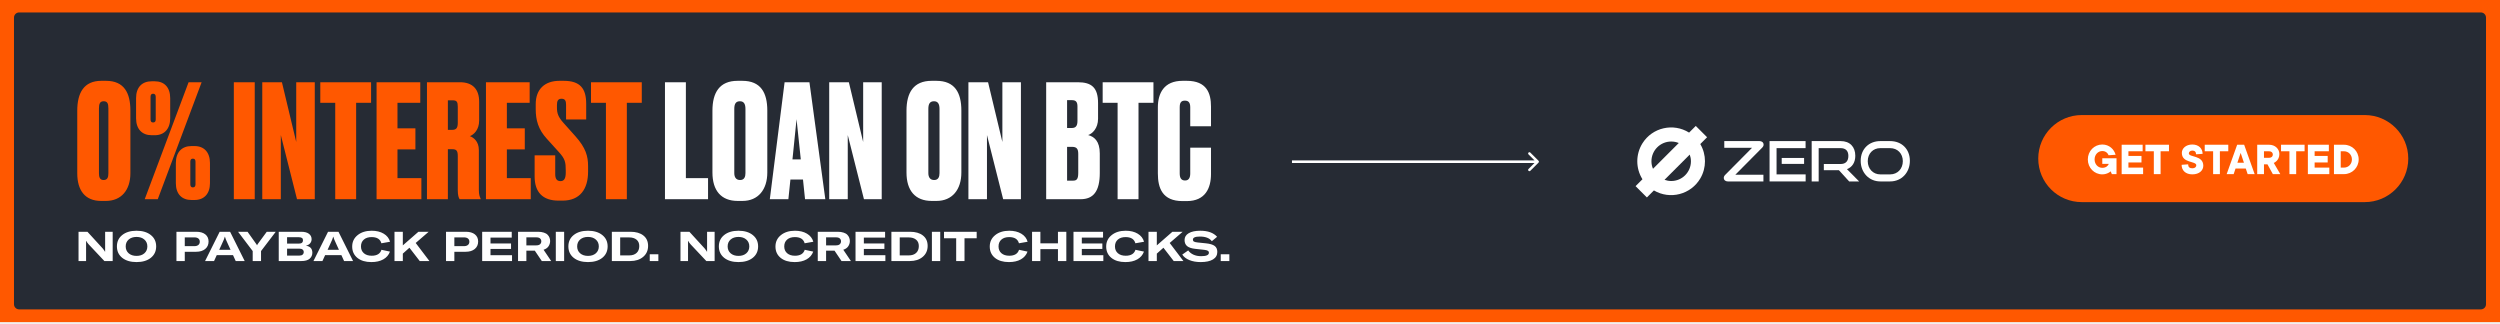
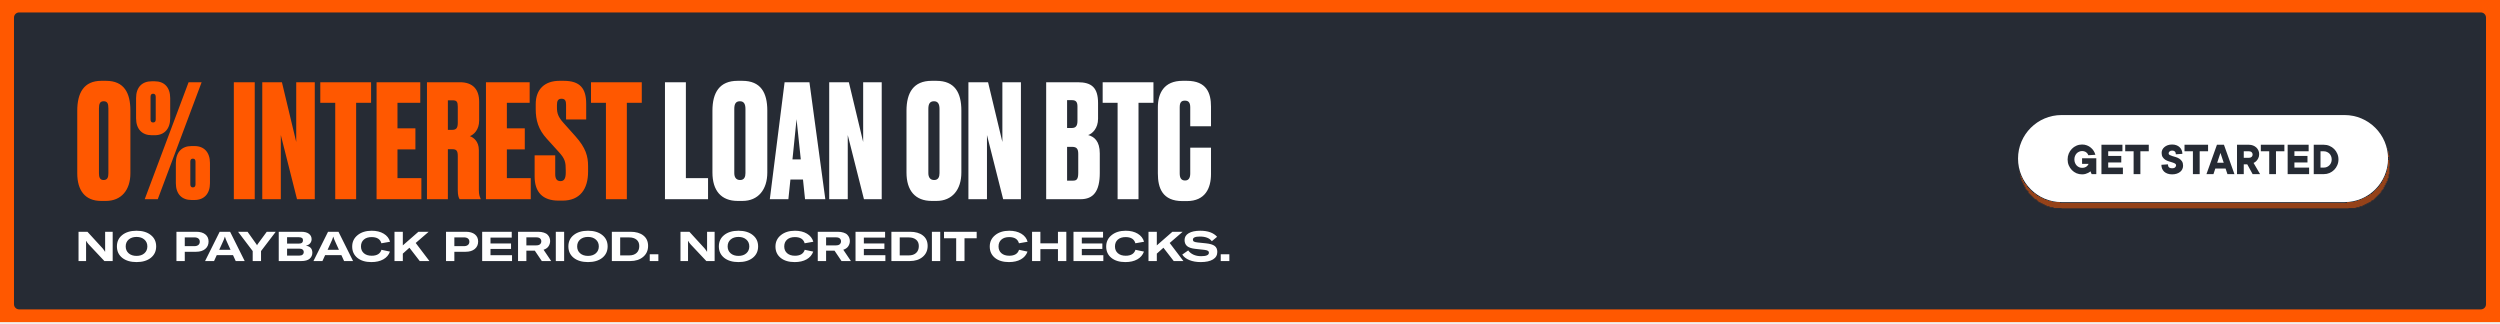
<svg xmlns="http://www.w3.org/2000/svg" width="1608" height="208" viewBox="0 0 1608 208" fill="none">
-   <g clip-path="url(#clip0_5989_40713)">
+   <g clip-path="url(#clip0_8830_38681)">
    <rect width="1608" height="207.216" fill="white" />
    <rect width="1608" height="207.216" fill="#FF5800" />
    <rect x="9" y="8" width="1590" height="191" rx="3.315" fill="#262B34" />
-     <path d="M83.871 71.096C83.871 59.771 79.826 51.984 68.197 51.984H65.164C53.939 51.984 49.692 59.771 49.692 71.197V111.444C49.692 122.264 54.546 129.241 65.063 129.241H68.096C78.006 129.241 83.871 122.264 83.871 111.444V71.096ZM69.714 111.444C69.714 114.073 69.108 115.792 66.579 115.792C64.153 115.792 63.647 113.77 63.647 111.444V69.782C63.647 66.647 64.355 65.13 66.681 65.13C69.108 65.13 69.714 66.647 69.714 69.782V111.444ZM87.523 76.051C87.523 83.13 91.467 86.972 97.535 86.972H99.557C105.725 86.972 109.467 82.826 109.467 76.051V63.108C109.467 56.231 105.725 52.288 99.557 52.288H97.535C91.467 52.288 87.523 56.029 87.523 63.108V76.051ZM121.298 52.894L93.085 128.129H101.478L129.691 52.894H121.298ZM100.164 76.759C100.164 77.973 99.759 78.781 98.445 78.781C97.231 78.781 96.827 77.973 96.827 76.759V62.299C96.827 61.186 97.231 60.276 98.445 60.276C99.759 60.276 100.164 61.186 100.164 62.299V76.759ZM113.107 117.814C113.107 124.893 117.051 128.635 123.118 128.635H125.141C131.309 128.635 135.051 124.59 135.051 117.814V104.871C135.051 97.995 131.309 93.95 125.141 93.95H123.118C117.051 93.95 113.107 97.792 113.107 104.871V117.814ZM124.028 120.545C122.815 120.545 122.41 119.635 122.41 118.522V104.062C122.41 102.848 122.815 102.04 124.028 102.04C125.343 102.04 125.747 102.848 125.747 104.062V118.522C125.747 119.635 125.343 120.545 124.028 120.545ZM163.847 52.894H150.398V128.129H163.847V52.894ZM168.691 52.894V128.129H180.623V86.871L191.039 128.129H202.466V52.894H190.533V91.321L181.331 52.894H168.691ZM215.619 128.129H229.068V66.141H238.674V52.894H206.012V66.141H215.619V128.129ZM242.21 52.894V128.129H271.029V114.579H255.659V96.073H267.187V82.523H255.659V66.141H270.321V52.894H242.21ZM288.073 95.972H290.904C293.635 95.972 294.444 96.983 294.444 100.422V122.365C294.444 125.702 295.05 127.32 295.657 128.129H309.106V127.623C308.601 126.713 307.994 125.298 307.994 122.062V96.478C307.994 90.815 304.455 88.388 302.23 87.579C304.758 86.568 308.196 83.534 308.196 77.467V65.433C308.196 57.445 304.05 52.894 295.859 52.894H274.624V128.129H288.073V95.972ZM288.073 64.523H291.107C293.837 64.523 294.444 65.535 294.444 68.77V78.984C294.444 82.523 293.331 83.534 290.702 83.534H288.073V64.523ZM312.568 52.894V128.129H341.388V114.579H326.017V96.073H337.545V82.523H326.017V66.141H340.68V52.894H312.568ZM359.241 129.039H361.87C372.993 129.039 378.251 121.657 378.251 110.433V106.893C378.251 100.523 376.836 95.163 370.061 87.579L362.375 78.984C359.038 75.242 358.229 72.815 358.229 69.276V67.557C358.229 65.029 358.836 63.512 361.162 63.512C363.589 63.512 364.094 65.029 364.094 67.456V76.86H377.038V66.748C377.038 56.838 373.094 51.984 362.578 51.984H359.847C350.443 51.984 344.578 57.344 344.578 66.95V70.186C344.578 77.265 346.196 83.231 351.758 89.298L359.544 97.894C363.488 102.242 363.892 104.365 363.892 109.624V111.039C363.892 114.68 362.881 116.5 360.555 116.5C358.128 116.5 357.117 114.983 357.117 111.949V99.916H343.87V113.466C343.87 123.578 349.027 129.039 359.241 129.039ZM389.737 128.129H403.187V66.141H412.793V52.894H380.131V66.141H389.737V128.129Z" fill="#FF5800" />
-     <path d="M427.709 52.894V128.129H455.416V114.579H441.158V52.894H427.709ZM493.531 71.096C493.531 59.568 489.284 51.984 477.453 51.984H474.419C462.79 51.984 458.239 59.568 458.239 71.197V110.938C458.239 122.668 463.902 129.241 474.52 129.241H477.554C487.666 129.241 493.531 121.96 493.531 110.938V71.096ZM479.475 111.343C479.475 113.669 478.767 115.792 476.037 115.792C473.205 115.792 472.295 113.669 472.295 111.343V70.085C472.295 66.748 473.307 65.13 475.936 65.13C478.363 65.13 479.475 66.748 479.475 70.085V111.343ZM517.8 128.129H530.845L520.631 52.894H504.654L495.149 128.129H507.081L508.396 115.489H516.485L517.8 128.129ZM515.07 102.545H509.71L512.339 76.658L515.07 102.545ZM533.345 52.894V128.129H545.277V86.871L555.693 128.129H567.12V52.894H555.187V91.321L545.985 52.894H533.345ZM618.349 71.096C618.349 59.568 614.102 51.984 602.271 51.984H599.237C587.608 51.984 583.057 59.568 583.057 71.197V110.938C583.057 122.668 588.72 129.241 599.338 129.241H602.372C612.484 129.241 618.349 121.96 618.349 110.938V71.096ZM604.293 111.343C604.293 113.669 603.585 115.792 600.855 115.792C598.023 115.792 597.113 113.669 597.113 111.343V70.085C597.113 66.748 598.125 65.13 600.754 65.13C603.181 65.13 604.293 66.748 604.293 70.085V111.343ZM622.885 52.894V128.129H634.818V86.871L645.233 128.129H656.66V52.894H644.727V91.321L635.525 52.894H622.885ZM672.901 128.129H695.047C703.237 128.129 707.383 123.073 707.383 111.242V98.703C707.383 90.714 703.743 87.882 699.9 86.871C702.631 85.961 706.271 82.523 706.271 76.355V66.344C706.271 56.434 702.226 52.894 693.226 52.894H672.901V128.129ZM689.586 64.422C692.114 64.422 693.024 65.737 693.024 68.467V77.871C693.024 81.31 691.608 82.321 689.384 82.321H686.35V64.422H689.586ZM689.586 94.455C692.62 94.455 693.53 95.871 693.53 99.006V111.242C693.53 115.489 692.316 116.197 690.092 116.197H686.35V94.455H689.586ZM718.841 128.129H732.29V66.141H741.897V52.894H709.234V66.141H718.841V128.129ZM762.228 116.095C759.801 116.095 758.79 114.477 758.79 111.545V69.074C758.79 66.141 759.598 64.726 762.127 64.726C764.655 64.726 765.565 66.243 765.565 69.074V81.209H778.913V68.568C778.913 59.973 776.182 51.984 763.34 51.984H760.61C748.677 51.984 744.734 59.973 744.734 69.074V111.545C744.734 120.949 747.666 129.342 760.61 129.342H763.34C775.272 129.342 778.913 120.949 778.913 111.949V94.961H765.565V111.545C765.565 114.275 764.655 116.095 762.228 116.095Z" fill="white" />
-     <path d="M1098 88.275L1090.72 81L1086.43 85.293C1076.27 78.921 1062.8 81.994 1056.43 92.161C1052 99.255 1052 108.247 1056.43 115.297L1052 119.725L1059.28 127L1063.79 122.481C1074.14 128.582 1087.52 125.147 1093.62 114.8C1097.64 107.976 1097.64 99.481 1093.62 92.658L1098 88.275ZM1062.21 103.729C1062.21 96.725 1067.91 91.031 1074.91 91.031C1076.58 91.031 1078.25 91.348 1079.79 91.98L1063.21 108.564C1062.53 107.027 1062.21 105.401 1062.21 103.729ZM1087.61 103.729C1087.61 110.733 1081.96 116.426 1074.95 116.426C1073.46 116.426 1072.02 116.155 1070.62 115.658L1086.84 99.436C1087.34 100.792 1087.61 102.238 1087.61 103.729Z" fill="white" />
-     <path d="M1134.23 116.698V112.379H1116.17L1133.41 94.994C1134.02 94.387 1134.34 93.745 1134.34 93.066C1134.34 91.531 1133.09 90.746 1131.77 90.746H1109.06V95.066H1126.91L1109.67 112.45C1109.06 113.057 1108.74 113.7 1108.74 114.378C1108.74 115.913 1109.96 116.698 1111.31 116.698H1134.23Z" fill="white" />
-     <path d="M1161.39 116.698V112.165H1142.68V95.28H1161.35V90.746H1138.18V116.698H1161.39ZM1160.39 105.418V101.598H1146V105.418H1160.39Z" fill="white" />
-     <path d="M1195.79 116.698L1187.97 108.809C1191.33 107.524 1193.33 104.49 1193.33 100.206C1193.33 94.423 1189.83 90.746 1183.9 90.746H1165.27V116.698H1169.77V95.28H1183.9C1187.01 95.28 1188.87 96.922 1188.87 100.277C1188.87 103.633 1187.15 105.489 1183.9 105.489H1173.09V109.487H1182.8L1189.37 116.698H1195.79Z" fill="white" />
-     <path d="M1215.72 116.698C1223.11 116.698 1228.43 110.987 1228.43 103.454C1228.43 95.922 1223.22 90.746 1215.72 90.746H1209.4C1202.16 90.746 1196.8 95.815 1196.8 103.454C1196.8 110.987 1202.16 116.698 1209.4 116.698H1215.72ZM1209.4 112.165C1204.73 112.165 1201.34 108.559 1201.34 103.669C1201.34 98.742 1204.76 95.28 1209.4 95.28H1215.72C1220.51 95.28 1223.9 98.778 1223.9 103.669C1223.9 108.559 1220.51 112.165 1215.72 112.165H1209.4Z" fill="white" />
-     <path d="M989.586 104.586C989.91 104.262 989.91 103.738 989.586 103.414L984.311 98.139C983.988 97.815 983.463 97.815 983.139 98.139C982.815 98.463 982.815 98.987 983.139 99.311L987.828 104L983.139 108.689C982.815 109.012 982.815 109.537 983.139 109.861C983.463 110.185 983.988 110.185 984.311 109.861L989.586 104.586ZM831 104.829H989V103.171H831V104.829Z" fill="white" />
-     <path d="M50.514 167.906V149.074H56.243L66.031 159.763C66.791 160.701 67.286 161.408 67.516 161.885H67.622V159.18V149.074H72.476V167.906H67.145L56.986 157.111C56.261 156.28 55.757 155.564 55.474 154.963H55.368V157.589V167.906H50.514ZM87.826 168.569C83.989 168.569 80.921 167.659 78.622 165.837C76.341 163.998 75.201 161.549 75.201 158.49C75.201 155.431 76.341 152.991 78.622 151.17C80.921 149.331 83.989 148.411 87.826 148.411C91.645 148.411 94.704 149.331 97.003 151.17C99.302 152.991 100.451 155.431 100.451 158.49C100.451 161.549 99.302 163.998 97.003 165.837C94.704 167.659 91.645 168.569 87.826 168.569ZM82.76 162.92C84.051 164.034 85.739 164.591 87.826 164.591C89.912 164.591 91.592 164.034 92.865 162.92C94.138 161.788 94.775 160.312 94.775 158.49C94.775 156.669 94.138 155.201 92.865 154.087C91.592 152.956 89.912 152.39 87.826 152.39C85.739 152.39 84.051 152.947 82.76 154.061C81.487 155.175 80.85 156.651 80.85 158.49C80.85 160.312 81.487 161.788 82.76 162.92ZM126.274 149.074C128.732 149.074 130.659 149.631 132.056 150.745C133.453 151.859 134.152 153.389 134.152 155.334C134.152 157.35 133.427 158.959 131.977 160.161C130.527 161.346 128.59 161.938 126.168 161.938H118.847V167.906H113.49V149.074H126.274ZM124.948 158.331C126.062 158.331 126.928 158.084 127.547 157.589C128.184 157.093 128.502 156.386 128.502 155.467C128.502 154.565 128.193 153.875 127.574 153.398C126.972 152.92 126.106 152.682 124.974 152.682H118.847V158.331H124.948ZM151.608 167.906L149.884 164.113H139.407L137.683 167.906H131.901L141.29 149.074H148L157.39 167.906H151.608ZM140.998 160.665H148.292L146.436 156.607C145.516 154.697 144.933 153.247 144.685 152.257H144.605C144.358 153.247 143.774 154.697 142.855 156.607L140.998 160.665ZM162.537 167.906V161.488L153.122 149.074H159.222L164.659 156.713C165.013 157.173 165.225 157.527 165.296 157.774H165.349C165.437 157.491 165.641 157.138 165.959 156.713L171.582 149.074H177.364L167.895 161.488V167.906H162.537ZM196.714 158.013C199.508 158.437 200.905 159.949 200.905 162.548C200.905 164.087 200.33 165.369 199.181 166.394C198.031 167.402 196.237 167.906 193.797 167.906H179.288V149.074H193.69C195.936 149.074 197.616 149.516 198.73 150.401C199.862 151.267 200.427 152.416 200.427 153.849C200.427 154.857 200.109 155.741 199.473 156.501C198.854 157.261 197.934 157.765 196.714 158.013ZM192.232 152.576H184.646V156.687H192.232C194 156.687 194.884 155.962 194.884 154.512C194.884 153.221 194 152.576 192.232 152.576ZM192.47 164.405C193.443 164.405 194.168 164.193 194.645 163.769C195.123 163.344 195.361 162.796 195.361 162.124C195.361 161.452 195.123 160.922 194.645 160.533C194.168 160.126 193.443 159.923 192.47 159.923H184.646V164.405H192.47ZM221.317 167.906L219.593 164.113H209.116L207.392 167.906H201.61L211 149.074H217.71L227.1 167.906H221.317ZM210.708 160.665H218.002L216.145 156.607C215.226 154.697 214.642 153.247 214.395 152.257H214.315C214.068 153.247 213.484 154.697 212.565 156.607L210.708 160.665ZM238.862 168.569C235.096 168.569 232.099 167.668 229.871 165.864C227.643 164.043 226.529 161.611 226.529 158.57C226.529 155.564 227.687 153.124 230.003 151.249C232.337 149.357 235.361 148.411 239.074 148.411C242.133 148.411 244.706 149.039 246.793 150.295C248.897 151.55 250.259 153.283 250.877 155.493L245.307 156.475C244.582 153.822 242.487 152.496 239.021 152.496C236.899 152.496 235.228 153.035 234.008 154.114C232.788 155.193 232.178 156.651 232.178 158.49C232.178 160.329 232.797 161.788 234.035 162.867C235.273 163.945 236.952 164.485 239.074 164.485C242.452 164.485 244.547 163.212 245.36 160.665L250.824 161.832C250.046 163.99 248.623 165.652 246.554 166.819C244.485 167.986 241.921 168.569 238.862 168.569ZM269.97 167.906L263.339 159.339L259.096 163.132V167.906H253.738V149.074H259.096V157.827L269.122 149.074H275.726L267.424 156.236L267.371 156.262L276.203 167.906H269.97ZM299.664 149.074C302.122 149.074 304.05 149.631 305.447 150.745C306.844 151.859 307.542 153.389 307.542 155.334C307.542 157.35 306.817 158.959 305.367 160.161C303.917 161.346 301.981 161.938 299.558 161.938H292.238V167.906H286.88V149.074H299.664ZM298.338 158.331C299.452 158.331 300.319 158.084 300.938 157.589C301.574 157.093 301.892 156.386 301.892 155.467C301.892 154.565 301.583 153.875 300.964 153.398C300.363 152.92 299.496 152.682 298.365 152.682H292.238V158.331H298.338ZM315.492 164.14H329.337V167.906H310.134V149.074H329.151V152.841H315.492V156.607H328.7V160.108H315.492V164.14ZM348.484 167.906L344.002 161.249H338.564V167.906H333.206V149.074H346.044C347.494 149.074 348.74 149.251 349.784 149.605C350.845 149.941 351.658 150.409 352.224 151.011C352.79 151.594 353.196 152.222 353.444 152.894C353.709 153.566 353.842 154.282 353.842 155.042C353.842 156.227 353.506 157.341 352.834 158.384C352.162 159.41 351.092 160.161 349.625 160.639L354.531 167.906H348.484ZM338.564 152.655V157.827H344.824C346.008 157.827 346.857 157.58 347.37 157.085C347.901 156.589 348.166 155.962 348.166 155.201C348.166 154.459 347.901 153.849 347.37 153.371C346.857 152.894 346.008 152.655 344.824 152.655H338.564ZM362.854 167.906H357.496V149.074H362.854V167.906ZM378.204 168.569C374.367 168.569 371.299 167.659 369.001 165.837C366.72 163.998 365.579 161.549 365.579 158.49C365.579 155.431 366.72 152.991 369.001 151.17C371.299 149.331 374.367 148.411 378.204 148.411C382.024 148.411 385.083 149.331 387.382 151.17C389.68 152.991 390.83 155.431 390.83 158.49C390.83 161.549 389.68 163.998 387.382 165.837C385.083 167.659 382.024 168.569 378.204 168.569ZM373.138 162.92C374.429 164.034 376.118 164.591 378.204 164.591C380.291 164.591 381.971 164.034 383.244 162.92C384.517 161.788 385.154 160.312 385.154 158.49C385.154 156.669 384.517 155.201 383.244 154.087C381.971 152.956 380.291 152.39 378.204 152.39C376.118 152.39 374.429 152.947 373.138 154.061C371.865 155.175 371.229 156.651 371.229 158.49C371.229 160.312 371.865 161.788 373.138 162.92ZM393.54 167.906V149.074H405.502C409.021 149.074 411.788 149.87 413.804 151.462C415.837 153.035 416.854 155.272 416.854 158.172C416.854 161.09 415.793 163.441 413.671 165.227C411.549 167.013 408.791 167.906 405.396 167.906H393.54ZM398.897 164.273H404.706C406.722 164.273 408.304 163.742 409.454 162.681C410.603 161.62 411.178 160.152 411.178 158.278C411.178 156.475 410.585 155.095 409.401 154.14C408.234 153.186 406.66 152.708 404.68 152.708H398.897V164.273ZM423.46 163.556V167.906H417.917V163.556H423.46ZM437.684 167.906V149.074H443.413L453.2 159.763C453.961 160.701 454.456 161.408 454.686 161.885H454.792V159.18V149.074H459.646V167.906H454.314L444.156 157.111C443.431 156.28 442.927 155.564 442.644 154.963H442.538V157.589V167.906H437.684ZM474.995 168.569C471.158 168.569 468.09 167.659 465.792 165.837C463.511 163.998 462.37 161.549 462.37 158.49C462.37 155.431 463.511 152.991 465.792 151.17C468.09 149.331 471.158 148.411 474.995 148.411C478.815 148.411 481.874 149.331 484.173 151.17C486.471 152.991 487.621 155.431 487.621 158.49C487.621 161.549 486.471 163.998 484.173 165.837C481.874 167.659 478.815 168.569 474.995 168.569ZM469.929 162.92C471.22 164.034 472.909 164.591 474.995 164.591C477.082 164.591 478.762 164.034 480.035 162.92C481.308 161.788 481.945 160.312 481.945 158.49C481.945 156.669 481.308 155.201 480.035 154.087C478.762 152.956 477.082 152.39 474.995 152.39C472.909 152.39 471.22 152.947 469.929 154.061C468.656 155.175 468.02 156.651 468.02 158.49C468.02 160.312 468.656 161.788 469.929 162.92ZM511.109 168.569C507.343 168.569 504.346 167.668 502.118 165.864C499.89 164.043 498.776 161.611 498.776 158.57C498.776 155.564 499.934 153.124 502.25 151.249C504.585 149.357 507.608 148.411 511.322 148.411C514.381 148.411 516.953 149.039 519.04 150.295C521.144 151.55 522.506 153.283 523.125 155.493L517.555 156.475C516.83 153.822 514.734 152.496 511.269 152.496C509.147 152.496 507.476 153.035 506.256 154.114C505.035 155.193 504.425 156.651 504.425 158.49C504.425 160.329 505.044 161.788 506.282 162.867C507.52 163.945 509.2 164.485 511.322 164.485C514.699 164.485 516.794 163.212 517.608 160.665L523.072 161.832C522.294 163.99 520.87 165.652 518.801 166.819C516.732 167.986 514.168 168.569 511.109 168.569ZM541.263 167.906L536.78 161.249H531.343V167.906H525.985V149.074H538.823C540.273 149.074 541.519 149.251 542.562 149.605C543.623 149.941 544.437 150.409 545.003 151.011C545.568 151.594 545.975 152.222 546.223 152.894C546.488 153.566 546.621 154.282 546.621 155.042C546.621 156.227 546.285 157.341 545.613 158.384C544.941 159.41 543.871 160.161 542.403 160.639L547.31 167.906H541.263ZM531.343 152.655V157.827H537.602C538.787 157.827 539.636 157.58 540.149 157.085C540.679 156.589 540.944 155.962 540.944 155.201C540.944 154.459 540.679 153.849 540.149 153.371C539.636 152.894 538.787 152.655 537.602 152.655H531.343ZM555.633 164.14H569.478V167.906H550.275V149.074H569.292V152.841H555.633V156.607H568.842V160.108H555.633V164.14ZM573.347 167.906V149.074H585.31C588.828 149.074 591.596 149.87 593.612 151.462C595.645 153.035 596.662 155.272 596.662 158.172C596.662 161.09 595.601 163.441 593.479 165.227C591.357 167.013 588.599 167.906 585.204 167.906H573.347ZM578.705 164.273H584.514C586.53 164.273 588.112 163.742 589.262 162.681C590.411 161.62 590.986 160.152 590.986 158.278C590.986 156.475 590.393 155.095 589.209 154.14C588.042 153.186 586.468 152.708 584.487 152.708H578.705V164.273ZM604.757 167.906H599.399V149.074H604.757V167.906ZM628.197 149.074V153.239H620.372V167.906H615.014V153.239H607.19V149.074H628.197ZM648.943 168.569C645.176 168.569 642.179 167.668 639.951 165.864C637.723 164.043 636.609 161.611 636.609 158.57C636.609 155.564 637.767 153.124 640.084 151.249C642.418 149.357 645.441 148.411 649.155 148.411C652.214 148.411 654.787 149.039 656.873 150.295C658.977 151.55 660.339 153.283 660.958 155.493L655.388 156.475C654.663 153.822 652.567 152.496 649.102 152.496C646.98 152.496 645.309 153.035 644.089 154.114C642.869 155.193 642.259 156.651 642.259 158.49C642.259 160.329 642.877 161.788 644.115 162.867C645.353 163.945 647.033 164.485 649.155 164.485C652.532 164.485 654.628 163.212 655.441 160.665L660.905 161.832C660.127 163.99 658.703 165.652 656.634 166.819C654.566 167.986 652.002 168.569 648.943 168.569ZM685.859 149.074V167.906H680.475V160.241H669.176V167.906H663.818V149.074H669.176V156.501H680.475V149.074H685.859ZM695.823 164.14H709.668V167.906H690.465V149.074H709.483V152.841H695.823V156.607H709.032V160.108H695.823V164.14ZM723.833 168.569C720.066 168.569 717.069 167.668 714.841 165.864C712.613 164.043 711.499 161.611 711.499 158.57C711.499 155.564 712.657 153.124 714.974 151.249C717.308 149.357 720.332 148.411 724.045 148.411C727.104 148.411 729.677 149.039 731.763 150.295C733.867 151.55 735.229 153.283 735.848 155.493L730.278 156.475C729.553 153.822 727.458 152.496 723.992 152.496C721.87 152.496 720.199 153.035 718.979 154.114C717.759 155.193 717.149 156.651 717.149 158.49C717.149 160.329 717.768 161.788 719.005 162.867C720.243 163.945 721.923 164.485 724.045 164.485C727.422 164.485 729.518 163.212 730.331 160.665L735.795 161.832C735.017 163.99 733.593 165.652 731.525 166.819C729.456 167.986 726.892 168.569 723.833 168.569ZM754.941 167.906L748.31 159.339L744.066 163.132V167.906H738.708V149.074H744.066V157.827L754.092 149.074H760.696L752.395 156.236L752.341 156.262L761.174 167.906H754.941ZM772.285 168.569C769.526 168.569 767.104 168.145 765.017 167.296C762.931 166.43 761.401 165.245 760.429 163.742L764.248 161.063C765.061 162.212 766.184 163.123 767.616 163.795C769.049 164.449 770.693 164.776 772.55 164.776C775.892 164.776 777.563 164.043 777.563 162.575C777.563 161.991 777.333 161.567 776.873 161.302C776.431 161.019 775.653 160.816 774.539 160.692L768.757 160.055C766.441 159.808 764.717 159.233 763.585 158.331C762.471 157.412 761.914 156.094 761.914 154.379C761.914 152.505 762.798 151.046 764.566 150.003C766.334 148.942 768.819 148.411 772.019 148.411C776.917 148.411 780.525 149.711 782.841 152.31L779.446 155.148C777.978 153.15 775.414 152.151 771.754 152.151C768.766 152.151 767.272 152.814 767.272 154.14C767.272 154.706 767.502 155.122 767.961 155.387C768.421 155.652 769.252 155.847 770.454 155.971L775.627 156.501C778.244 156.766 780.118 157.323 781.25 158.172C782.399 159.021 782.974 160.312 782.974 162.045C782.974 164.131 782.045 165.74 780.189 166.872C778.332 168.004 775.697 168.569 772.285 168.569ZM790.717 163.556V167.906H785.174V163.556H790.717Z" fill="white" />
-     <rect x="1311" y="74" width="238" height="56" rx="28" fill="#FF5800" />
-     <path d="M1358.34 112H1361.34V101.8H1352.19V105.4H1356.39C1355.91 106.6 1354.62 107.95 1352.19 107.95C1349.46 107.95 1347.24 105.67 1347.24 102.55C1347.24 99.43 1349.46 97.15 1352.19 97.15C1354.44 97.15 1355.76 98.5 1356.24 99.85L1360.74 99.55C1359.84 96.07 1356.69 92.95 1352.19 92.95C1347.06 92.95 1342.89 97.15 1342.89 102.55C1342.89 107.95 1347.06 112.15 1352.19 112.15C1353.87 112.15 1355.19 111.67 1356.12 111.19C1356.66 110.92 1357.14 110.59 1357.59 110.2L1358.34 112ZM1364.65 112H1378.45V107.8H1369V104.5H1377.4V100.3H1369V97.3H1378.15V93.1H1364.65V112ZM1385.34 112H1389.69V97.3H1395.09V93.1H1379.94V97.3H1385.34V112ZM1403.21 106C1403.21 109.6 1405.76 112.15 1410.11 112.15C1414.61 112.15 1417.16 109.6 1417.16 106.6C1417.16 99.7 1407.86 101.35 1407.86 98.65C1407.86 97.72 1408.76 96.85 1410.11 96.85C1411.64 96.85 1412.51 97.72 1412.51 99.25L1416.71 98.95C1416.71 95.5 1414.16 92.95 1410.11 92.95C1405.91 92.95 1403.36 95.5 1403.36 98.35C1403.36 105.1 1412.66 103.45 1412.66 106.3C1412.66 107.35 1411.79 108.25 1410.11 108.25C1408.31 108.25 1407.41 107.41 1407.41 105.7L1403.21 106ZM1423.48 112H1427.83V97.3H1433.23V93.1H1418.08V97.3H1423.48V112ZM1439.09 104.65L1441.19 98.35L1443.29 104.65H1439.09ZM1432.19 112H1436.69L1437.89 108.4H1444.49L1445.69 112H1450.19L1443.44 93.1H1438.94L1432.19 112ZM1451.84 112H1456.19V105.7H1458.44L1461.89 112H1466.69L1462.49 104.8C1462.52 104.8 1466.12 103.33 1466.09 99.1C1466.09 95.83 1463.42 93.1 1459.49 93.1H1451.84V112ZM1456.19 101.5V97.3H1459.49C1461.02 97.3 1461.89 98.2 1461.89 99.4C1461.89 100.6 1461.02 101.5 1459.49 101.5H1456.19ZM1472.56 112H1476.91V97.3H1482.31V93.1H1467.16V97.3H1472.56V112ZM1484.42 112H1498.22V107.8H1488.77V104.5H1497.17V100.3H1488.77V97.3H1497.92V93.1H1484.42V112ZM1505.55 107.8V97.3H1507.65C1510.53 97.3 1512.75 99.55 1512.75 102.55C1512.75 105.55 1510.53 107.8 1507.65 107.8H1505.55ZM1501.2 112H1507.65C1512.9 112 1517.1 107.8 1517.1 102.55C1517.1 97.3 1512.9 93.1 1507.65 93.1H1501.2V112Z" fill="white" />
+     <path d="M83.871 71.095C83.871 59.77 79.826 51.983 68.197 51.983H65.164C53.939 51.983 49.692 59.77 49.692 71.196V111.443C49.692 122.263 54.546 129.24 65.063 129.24H68.096C78.006 129.24 83.871 122.263 83.871 111.443V71.095ZM69.714 111.443C69.714 114.072 69.108 115.791 66.579 115.791C64.153 115.791 63.647 113.769 63.647 111.443V69.781C63.647 66.646 64.355 65.129 66.681 65.129C69.108 65.129 69.714 66.646 69.714 69.781V111.443ZM87.523 76.05C87.523 83.129 91.467 86.971 97.535 86.971H99.557C105.725 86.971 109.467 82.825 109.467 76.05V63.107C109.467 56.23 105.725 52.287 99.557 52.287H97.535C91.467 52.287 87.523 56.028 87.523 63.107V76.05ZM121.298 52.893L93.085 128.128H101.478L129.691 52.893H121.298ZM100.164 76.758C100.164 77.972 99.759 78.781 98.445 78.781C97.231 78.781 96.827 77.972 96.827 76.758V62.298C96.827 61.185 97.231 60.275 98.445 60.275C99.759 60.275 100.164 61.185 100.164 62.298V76.758ZM113.107 117.814C113.107 124.892 117.051 128.634 123.118 128.634H125.141C131.309 128.634 135.051 124.589 135.051 117.814V104.87C135.051 97.994 131.309 93.949 125.141 93.949H123.118C117.051 93.949 113.107 97.791 113.107 104.87V117.814ZM124.028 120.544C122.815 120.544 122.41 119.634 122.41 118.521V104.061C122.41 102.848 122.815 102.039 124.028 102.039C125.343 102.039 125.747 102.848 125.747 104.061V118.521C125.747 119.634 125.343 120.544 124.028 120.544ZM163.847 52.893H150.398V128.128H163.847V52.893ZM168.691 52.893V128.128H180.623V86.87L191.039 128.128H202.466V52.893H190.533V91.32L181.331 52.893H168.691ZM215.619 128.128H229.068V66.14H238.674V52.893H206.012V66.14H215.619V128.128ZM242.21 52.893V128.128H271.029V114.578H255.659V96.072H267.187V82.522H255.659V66.14H270.321V52.893H242.21ZM288.073 95.971H290.904C293.635 95.971 294.444 96.983 294.444 100.421V122.364C294.444 125.701 295.05 127.319 295.657 128.128H309.106V127.622C308.601 126.712 307.994 125.297 307.994 122.061V96.477C307.994 90.814 304.455 88.387 302.23 87.578C304.758 86.567 308.196 83.533 308.196 77.466V65.433C308.196 57.444 304.05 52.893 295.859 52.893H274.624V128.128H288.073V95.971ZM288.073 64.522H291.107C293.837 64.522 294.444 65.534 294.444 68.769V78.983C294.444 82.522 293.331 83.533 290.702 83.533H288.073V64.522ZM312.568 52.893V128.128H341.388V114.578H326.017V96.072H337.545V82.522H326.017V66.14H340.68V52.893H312.568ZM359.241 129.038H361.87C372.993 129.038 378.251 121.656 378.251 110.432V106.892C378.251 100.522 376.836 95.162 370.061 87.578L362.375 78.983C359.038 75.241 358.229 72.814 358.229 69.275V67.556C358.229 65.028 358.836 63.511 361.162 63.511C363.589 63.511 364.094 65.028 364.094 67.455V76.859H377.038V66.747C377.038 56.837 373.094 51.983 362.578 51.983H359.847C350.443 51.983 344.578 57.343 344.578 66.949V70.185C344.578 77.264 346.196 83.23 351.758 89.297L359.544 97.893C363.488 102.241 363.892 104.364 363.892 109.623V111.038C363.892 114.679 362.881 116.499 360.555 116.499C358.128 116.499 357.117 114.982 357.117 111.948V99.915H343.87V113.465C343.87 123.577 349.027 129.038 359.241 129.038ZM389.737 128.128H403.187V66.14H412.793V52.893H380.131V66.14H389.737V128.128Z" fill="#FF5800" />
+     <path d="M427.709 52.893V128.128H455.416V114.578H441.158V52.893H427.709ZM493.531 71.095C493.531 59.568 489.284 51.983 477.453 51.983H474.419C462.79 51.983 458.239 59.568 458.239 71.196V110.937C458.239 122.667 463.902 129.24 474.52 129.24H477.554C487.666 129.24 493.531 121.96 493.531 110.937V71.095ZM479.475 111.342C479.475 113.668 478.767 115.791 476.037 115.791C473.205 115.791 472.295 113.668 472.295 111.342V70.084C472.295 66.747 473.307 65.129 475.936 65.129C478.363 65.129 479.475 66.747 479.475 70.084V111.342ZM517.8 128.128H530.845L520.631 52.893H504.654L495.149 128.128H507.081L508.396 115.488H516.485L517.8 128.128ZM515.07 102.544H509.71L512.339 76.657L515.07 102.544ZM533.345 52.893V128.128H545.277V86.87L555.693 128.128H567.12V52.893H555.187V91.32L545.985 52.893H533.345ZM618.349 71.095C618.349 59.568 614.102 51.983 602.271 51.983H599.237C587.608 51.983 583.057 59.568 583.057 71.196V110.937C583.057 122.667 588.72 129.24 599.338 129.24H602.372C612.484 129.24 618.349 121.96 618.349 110.937V71.095ZM604.293 111.342C604.293 113.668 603.585 115.791 600.855 115.791C598.023 115.791 597.113 113.668 597.113 111.342V70.084C597.113 66.747 598.125 65.129 600.754 65.129C603.181 65.129 604.293 66.747 604.293 70.084V111.342ZM622.885 52.893V128.128H634.818V86.87L645.233 128.128H656.66V52.893H644.727V91.32L635.525 52.893H622.885ZM672.901 128.128H695.047C703.237 128.128 707.383 123.072 707.383 111.241V98.701C707.383 90.713 703.743 87.882 699.9 86.87C702.631 85.96 706.271 82.522 706.271 76.354V66.343C706.271 56.433 702.226 52.893 693.226 52.893H672.901V128.128ZM689.586 64.421C692.114 64.421 693.024 65.736 693.024 68.466V77.871C693.024 81.309 691.608 82.32 689.384 82.32H686.35V64.421H689.586ZM689.586 94.454C692.62 94.454 693.53 95.87 693.53 99.005V111.241C693.53 115.488 692.316 116.196 690.092 116.196H686.35V94.454H689.586ZM718.841 128.128H732.29V66.14H741.897V52.893H709.234V66.14H718.841V128.128ZM762.228 116.094C759.801 116.094 758.79 114.477 758.79 111.544V69.073C758.79 66.14 759.598 64.725 762.127 64.725C764.655 64.725 765.565 66.242 765.565 69.073V81.207H778.913V68.567C778.913 59.972 776.182 51.983 763.34 51.983H760.61C748.677 51.983 744.734 59.972 744.734 69.073V111.544C744.734 120.948 747.666 129.341 760.61 129.341H763.34C775.272 129.341 778.913 120.948 778.913 111.948V94.96H765.565V111.544C765.565 114.274 764.655 116.094 762.228 116.094Z" fill="white" />
+     <path d="M50.514 167.907V149.075H56.243L66.031 159.764C66.791 160.702 67.286 161.409 67.516 161.886H67.622V159.181V149.075H72.476V167.907H67.145L56.986 157.112C56.261 156.281 55.757 155.565 55.474 154.964H55.368V157.59V167.907H50.514ZM87.826 168.57C83.989 168.57 80.921 167.66 78.622 165.838C76.341 163.999 75.201 161.55 75.201 158.491C75.201 155.432 76.341 152.992 78.622 151.171C80.921 149.332 83.989 148.412 87.826 148.412C91.645 148.412 94.704 149.332 97.003 151.171C99.302 152.992 100.451 155.432 100.451 158.491C100.451 161.55 99.302 163.999 97.003 165.838C94.704 167.66 91.645 168.57 87.826 168.57ZM82.76 162.921C84.051 164.035 85.739 164.592 87.826 164.592C89.912 164.592 91.592 164.035 92.865 162.921C94.138 161.789 94.775 160.313 94.775 158.491C94.775 156.67 94.138 155.202 92.865 154.088C91.592 152.957 89.912 152.391 87.826 152.391C85.739 152.391 84.051 152.948 82.76 154.062C81.487 155.176 80.85 156.652 80.85 158.491C80.85 160.313 81.487 161.789 82.76 162.921ZM126.274 149.075C128.732 149.075 130.659 149.632 132.056 150.746C133.453 151.86 134.152 153.39 134.152 155.335C134.152 157.351 133.427 158.96 131.977 160.162C130.527 161.347 128.59 161.939 126.168 161.939H118.847V167.907H113.49V149.075H126.274ZM124.948 158.332C126.062 158.332 126.928 158.085 127.547 157.59C128.184 157.094 128.502 156.387 128.502 155.468C128.502 154.566 128.193 153.876 127.574 153.399C126.972 152.921 126.106 152.683 124.974 152.683H118.847V158.332H124.948ZM151.608 167.907L149.884 164.114H139.407L137.683 167.907H131.901L141.29 149.075H148L157.39 167.907H151.608ZM140.998 160.666H148.292L146.436 156.608C145.516 154.698 144.933 153.248 144.685 152.258H144.605C144.358 153.248 143.774 154.698 142.855 156.608L140.998 160.666ZM162.537 167.907V161.488L153.122 149.075H159.222L164.659 156.714C165.013 157.174 165.225 157.528 165.296 157.775H165.349C165.437 157.492 165.641 157.139 165.959 156.714L171.582 149.075H177.364L167.895 161.488V167.907H162.537ZM196.714 158.014C199.508 158.438 200.905 159.95 200.905 162.549C200.905 164.088 200.33 165.37 199.181 166.395C198.031 167.403 196.237 167.907 193.797 167.907H179.288V149.075H193.69C195.936 149.075 197.616 149.517 198.73 150.402C199.862 151.268 200.427 152.417 200.427 153.85C200.427 154.858 200.109 155.742 199.473 156.502C198.854 157.262 197.934 157.766 196.714 158.014ZM192.232 152.577H184.646V156.688H192.232C194 156.688 194.884 155.963 194.884 154.513C194.884 153.222 194 152.577 192.232 152.577ZM192.47 164.406C193.443 164.406 194.168 164.194 194.645 163.77C195.123 163.345 195.361 162.797 195.361 162.125C195.361 161.453 195.123 160.923 194.645 160.534C194.168 160.127 193.443 159.924 192.47 159.924H184.646V164.406H192.47ZM221.317 167.907L219.593 164.114H209.116L207.392 167.907H201.61L211 149.075H217.71L227.1 167.907H221.317ZM210.708 160.666H218.002L216.145 156.608C215.226 154.698 214.642 153.248 214.395 152.258H214.315C214.068 153.248 213.484 154.698 212.565 156.608L210.708 160.666ZM238.862 168.57C235.096 168.57 232.099 167.669 229.871 165.865C227.643 164.044 226.529 161.612 226.529 158.571C226.529 155.565 227.687 153.125 230.003 151.25C232.337 149.358 235.361 148.412 239.074 148.412C242.133 148.412 244.706 149.04 246.793 150.295C248.897 151.551 250.259 153.284 250.877 155.494L245.307 156.476C244.582 153.823 242.487 152.497 239.021 152.497C236.899 152.497 235.228 153.036 234.008 154.115C232.788 155.194 232.178 156.652 232.178 158.491C232.178 160.33 232.797 161.789 234.035 162.868C235.273 163.946 236.952 164.486 239.074 164.486C242.452 164.486 244.547 163.213 245.36 160.666L250.824 161.833C250.046 163.991 248.623 165.653 246.554 166.82C244.485 167.987 241.921 168.57 238.862 168.57ZM269.97 167.907L263.339 159.34L259.096 163.133V167.907H253.738V149.075H259.096V157.828L269.122 149.075H275.726L267.424 156.237L267.371 156.263L276.203 167.907H269.97ZM299.664 149.075C302.122 149.075 304.05 149.632 305.447 150.746C306.844 151.86 307.542 153.39 307.542 155.335C307.542 157.351 306.817 158.96 305.367 160.162C303.917 161.347 301.981 161.939 299.558 161.939H292.238V167.907H286.88V149.075H299.664ZM298.338 158.332C299.452 158.332 300.319 158.085 300.938 157.59C301.574 157.094 301.892 156.387 301.892 155.468C301.892 154.566 301.583 153.876 300.964 153.399C300.363 152.921 299.496 152.683 298.365 152.683H292.238V158.332H298.338ZM315.492 164.141H329.337V167.907H310.134V149.075H329.151V152.842H315.492V156.608H328.7V160.109H315.492V164.141ZM348.484 167.907L344.002 161.25H338.564V167.907H333.206V149.075H346.044C347.494 149.075 348.74 149.252 349.784 149.606C350.845 149.942 351.658 150.41 352.224 151.012C352.79 151.595 353.196 152.223 353.444 152.895C353.709 153.567 353.842 154.283 353.842 155.043C353.842 156.228 353.506 157.342 352.834 158.385C352.162 159.411 351.092 160.162 349.625 160.64L354.531 167.907H348.484ZM338.564 152.656V157.828H344.824C346.008 157.828 346.857 157.581 347.37 157.086C347.901 156.59 348.166 155.963 348.166 155.202C348.166 154.46 347.901 153.85 347.37 153.372C346.857 152.895 346.008 152.656 344.824 152.656H338.564ZM362.854 167.907H357.496V149.075H362.854V167.907ZM378.204 168.57C374.367 168.57 371.299 167.66 369.001 165.838C366.72 163.999 365.579 161.55 365.579 158.491C365.579 155.432 366.72 152.992 369.001 151.171C371.299 149.332 374.367 148.412 378.204 148.412C382.024 148.412 385.083 149.332 387.382 151.171C389.68 152.992 390.83 155.432 390.83 158.491C390.83 161.55 389.68 163.999 387.382 165.838C385.083 167.66 382.024 168.57 378.204 168.57ZM373.138 162.921C374.429 164.035 376.118 164.592 378.204 164.592C380.291 164.592 381.971 164.035 383.244 162.921C384.517 161.789 385.154 160.313 385.154 158.491C385.154 156.67 384.517 155.202 383.244 154.088C381.971 152.957 380.291 152.391 378.204 152.391C376.118 152.391 374.429 152.948 373.138 154.062C371.865 155.176 371.229 156.652 371.229 158.491C371.229 160.313 371.865 161.789 373.138 162.921ZM393.54 167.907V149.075H405.502C409.021 149.075 411.788 149.871 413.804 151.463C415.837 153.036 416.854 155.273 416.854 158.173C416.854 161.091 415.793 163.442 413.671 165.228C411.549 167.014 408.791 167.907 405.396 167.907H393.54ZM398.897 164.273H404.706C406.722 164.273 408.304 163.743 409.454 162.682C410.603 161.621 411.178 160.153 411.178 158.279C411.178 156.476 410.585 155.096 409.401 154.141C408.234 153.187 406.66 152.709 404.68 152.709H398.897V164.273ZM423.46 163.557V167.907H417.917V163.557H423.46ZM437.684 167.907V149.075H443.413L453.2 159.764C453.961 160.702 454.456 161.409 454.686 161.886H454.792V159.181V149.075H459.646V167.907H454.314L444.156 157.112C443.431 156.281 442.927 155.565 442.644 154.964H442.538V157.59V167.907H437.684ZM474.995 168.57C471.158 168.57 468.09 167.66 465.792 165.838C463.511 163.999 462.37 161.55 462.37 158.491C462.37 155.432 463.511 152.992 465.792 151.171C468.09 149.332 471.158 148.412 474.995 148.412C478.815 148.412 481.874 149.332 484.173 151.171C486.471 152.992 487.621 155.432 487.621 158.491C487.621 161.55 486.471 163.999 484.173 165.838C481.874 167.66 478.815 168.57 474.995 168.57ZM469.929 162.921C471.22 164.035 472.909 164.592 474.995 164.592C477.082 164.592 478.762 164.035 480.035 162.921C481.308 161.789 481.945 160.313 481.945 158.491C481.945 156.67 481.308 155.202 480.035 154.088C478.762 152.957 477.082 152.391 474.995 152.391C472.909 152.391 471.22 152.948 469.929 154.062C468.656 155.176 468.02 156.652 468.02 158.491C468.02 160.313 468.656 161.789 469.929 162.921ZM511.109 168.57C507.343 168.57 504.346 167.669 502.118 165.865C499.89 164.044 498.776 161.612 498.776 158.571C498.776 155.565 499.934 153.125 502.25 151.25C504.585 149.358 507.608 148.412 511.322 148.412C514.381 148.412 516.953 149.04 519.04 150.295C521.144 151.551 522.506 153.284 523.125 155.494L517.555 156.476C516.83 153.823 514.734 152.497 511.269 152.497C509.147 152.497 507.476 153.036 506.256 154.115C505.035 155.194 504.425 156.652 504.425 158.491C504.425 160.33 505.044 161.789 506.282 162.868C507.52 163.946 509.2 164.486 511.322 164.486C514.699 164.486 516.794 163.213 517.608 160.666L523.072 161.833C522.294 163.991 520.87 165.653 518.801 166.82C516.732 167.987 514.168 168.57 511.109 168.57ZM541.263 167.907L536.78 161.25H531.343V167.907H525.985V149.075H538.823C540.273 149.075 541.519 149.252 542.562 149.606C543.623 149.942 544.437 150.41 545.003 151.012C545.568 151.595 545.975 152.223 546.223 152.895C546.488 153.567 546.621 154.283 546.621 155.043C546.621 156.228 546.285 157.342 545.613 158.385C544.941 159.411 543.871 160.162 542.403 160.64L547.31 167.907H541.263ZM531.343 152.656V157.828H537.602C538.787 157.828 539.636 157.581 540.149 157.086C540.679 156.59 540.944 155.963 540.944 155.202C540.944 154.46 540.679 153.85 540.149 153.372C539.636 152.895 538.787 152.656 537.602 152.656H531.343ZM555.633 164.141H569.478V167.907H550.275V149.075H569.292V152.842H555.633V156.608H568.842V160.109H555.633V164.141ZM573.347 167.907V149.075H585.31C588.828 149.075 591.596 149.871 593.612 151.463C595.645 153.036 596.662 155.273 596.662 158.173C596.662 161.091 595.601 163.442 593.479 165.228C591.357 167.014 588.599 167.907 585.204 167.907H573.347ZM578.705 164.273H584.514C586.53 164.273 588.112 163.743 589.262 162.682C590.411 161.621 590.986 160.153 590.986 158.279C590.986 156.476 590.393 155.096 589.209 154.141C588.042 153.187 586.468 152.709 584.487 152.709H578.705V164.273ZM604.757 167.907H599.399V149.075H604.757V167.907ZM628.197 149.075V153.24H620.372V167.907H615.014V153.24H607.19V149.075H628.197ZM648.943 168.57C645.176 168.57 642.179 167.669 639.951 165.865C637.723 164.044 636.609 161.612 636.609 158.571C636.609 155.565 637.767 153.125 640.084 151.25C642.418 149.358 645.441 148.412 649.155 148.412C652.214 148.412 654.787 149.04 656.873 150.295C658.977 151.551 660.339 153.284 660.958 155.494L655.388 156.476C654.663 153.823 652.567 152.497 649.102 152.497C646.98 152.497 645.309 153.036 644.089 154.115C642.869 155.194 642.259 156.652 642.259 158.491C642.259 160.33 642.877 161.789 644.115 162.868C645.353 163.946 647.033 164.486 649.155 164.486C652.532 164.486 654.628 163.213 655.441 160.666L660.905 161.833C660.127 163.991 658.703 165.653 656.634 166.82C654.566 167.987 652.002 168.57 648.943 168.57ZM685.859 149.075V167.907H680.475V160.242H669.176V167.907H663.818V149.075H669.176V156.502H680.475V149.075H685.859ZM695.823 164.141H709.668V167.907H690.465V149.075H709.483V152.842H695.823V156.608H709.032V160.109H695.823V164.141ZM723.833 168.57C720.066 168.57 717.069 167.669 714.841 165.865C712.613 164.044 711.499 161.612 711.499 158.571C711.499 155.565 712.657 153.125 714.974 151.25C717.308 149.358 720.332 148.412 724.045 148.412C727.104 148.412 729.677 149.04 731.763 150.295C733.867 151.551 735.229 153.284 735.848 155.494L730.278 156.476C729.553 153.823 727.458 152.497 723.992 152.497C721.87 152.497 720.199 153.036 718.979 154.115C717.759 155.194 717.149 156.652 717.149 158.491C717.149 160.33 717.768 161.789 719.005 162.868C720.243 163.946 721.923 164.486 724.045 164.486C727.422 164.486 729.518 163.213 730.331 160.666L735.795 161.833C735.017 163.991 733.593 165.653 731.525 166.82C729.456 167.987 726.892 168.57 723.833 168.57ZM754.941 167.907L748.31 159.34L744.066 163.133V167.907H738.708V149.075H744.066V157.828L754.092 149.075H760.696L752.395 156.237L752.341 156.263L761.174 167.907H754.941ZM772.285 168.57C769.526 168.57 767.104 168.146 765.017 167.297C762.931 166.431 761.401 165.246 760.429 163.743L764.248 161.064C765.061 162.213 766.184 163.124 767.616 163.796C769.049 164.45 770.693 164.777 772.55 164.777C775.892 164.777 777.563 164.044 777.563 162.576C777.563 161.992 777.333 161.568 776.873 161.303C776.431 161.02 775.653 160.817 774.539 160.693L768.757 160.056C766.441 159.809 764.717 159.234 763.585 158.332C762.471 157.413 761.914 156.095 761.914 154.38C761.914 152.506 762.798 151.047 764.566 150.004C766.334 148.943 768.819 148.412 772.019 148.412C776.917 148.412 780.525 149.712 782.841 152.311L779.446 155.149C777.978 153.151 775.414 152.152 771.754 152.152C768.766 152.152 767.272 152.815 767.272 154.141C767.272 154.707 767.502 155.123 767.961 155.388C768.421 155.653 769.252 155.848 770.454 155.972L775.627 156.502C778.244 156.767 780.118 157.324 781.25 158.173C782.399 159.022 782.974 160.313 782.974 162.045C782.974 164.132 782.045 165.741 780.189 166.873C778.332 168.004 775.697 168.57 772.285 168.57ZM790.717 163.557V167.907H785.174V163.557H790.717Z" fill="white" />
+     <g filter="url(#filter0_d_8830_38681)">
+       <rect x="1298" y="74" width="238" height="56" rx="28" fill="white" />
+       <path d="M1339.19 112.15C1337.91 112.15 1336.7 111.91 1335.56 111.43C1334.44 110.93 1333.46 110.25 1332.62 109.39C1331.78 108.51 1331.11 107.49 1330.61 106.33C1330.13 105.17 1329.89 103.91 1329.89 102.55C1329.89 101.21 1330.13 99.96 1330.61 98.8C1331.11 97.62 1331.78 96.6 1332.62 95.74C1333.46 94.86 1334.44 94.18 1335.56 93.7C1336.7 93.2 1337.91 92.95 1339.19 92.95C1340.31 92.95 1341.34 93.13 1342.28 93.49C1343.24 93.85 1344.08 94.34 1344.8 94.96C1345.54 95.56 1346.16 96.26 1346.66 97.06C1347.16 97.86 1347.52 98.69 1347.74 99.55L1343.24 99.85C1343.12 99.51 1342.95 99.18 1342.73 98.86C1342.51 98.54 1342.23 98.25 1341.89 97.99C1341.55 97.73 1341.15 97.53 1340.69 97.39C1340.25 97.23 1339.75 97.15 1339.19 97.15C1338.51 97.15 1337.87 97.29 1337.27 97.57C1336.67 97.83 1336.14 98.2 1335.68 98.68C1335.24 99.16 1334.89 99.73 1334.63 100.39C1334.37 101.05 1334.24 101.77 1334.24 102.55C1334.24 103.33 1334.37 104.05 1334.63 104.71C1334.89 105.37 1335.24 105.94 1335.68 106.42C1336.14 106.9 1336.67 107.28 1337.27 107.56C1337.87 107.82 1338.51 107.95 1339.19 107.95C1339.79 107.95 1340.32 107.88 1340.78 107.74C1341.26 107.58 1341.67 107.38 1342.01 107.14C1342.37 106.88 1342.66 106.6 1342.88 106.3C1343.1 106 1343.27 105.7 1343.39 105.4H1339.19V101.8H1348.34V112H1345.34L1344.59 110.2C1344.15 110.58 1343.66 110.91 1343.12 111.19C1342.66 111.43 1342.1 111.65 1341.44 111.85C1340.78 112.05 1340.03 112.15 1339.19 112.15ZM1351.65 93.1H1365.15V97.3H1356V100.3H1364.4V104.5H1356V107.8H1365.45V112H1351.65V93.1ZM1372.34 97.3H1366.94V93.1H1382.09V97.3H1376.69V112H1372.34V97.3ZM1397.11 112.15C1396.03 112.15 1395.06 112 1394.2 111.7C1393.34 111.4 1392.61 110.98 1392.01 110.44C1391.43 109.88 1390.98 109.23 1390.66 108.49C1390.36 107.73 1390.21 106.9 1390.21 106L1394.41 105.7C1394.41 107.4 1395.31 108.25 1397.11 108.25C1397.95 108.25 1398.58 108.06 1399 107.68C1399.44 107.28 1399.66 106.82 1399.66 106.3C1399.66 105.82 1399.43 105.45 1398.97 105.19C1398.51 104.93 1397.93 104.69 1397.23 104.47C1396.55 104.25 1395.81 104.02 1395.01 103.78C1394.21 103.54 1393.46 103.21 1392.76 102.79C1392.08 102.35 1391.51 101.78 1391.05 101.08C1390.59 100.38 1390.36 99.47 1390.36 98.35C1390.36 97.63 1390.51 96.95 1390.81 96.31C1391.13 95.65 1391.58 95.08 1392.16 94.6C1392.74 94.1 1393.44 93.7 1394.26 93.4C1395.1 93.1 1396.05 92.95 1397.11 92.95C1398.13 92.95 1399.04 93.1 1399.84 93.4C1400.66 93.7 1401.35 94.12 1401.91 94.66C1402.49 95.2 1402.93 95.84 1403.23 96.58C1403.55 97.3 1403.71 98.09 1403.71 98.95L1399.51 99.25C1399.51 98.49 1399.3 97.9 1398.88 97.48C1398.46 97.06 1397.87 96.85 1397.11 96.85C1396.43 96.85 1395.88 97.04 1395.46 97.42C1395.06 97.78 1394.86 98.19 1394.86 98.65C1394.86 99.11 1395.09 99.46 1395.55 99.7C1396.01 99.94 1396.58 100.17 1397.26 100.39C1397.96 100.59 1398.71 100.81 1399.51 101.05C1400.31 101.29 1401.05 101.63 1401.73 102.07C1402.43 102.51 1403.01 103.09 1403.47 103.81C1403.93 104.53 1404.16 105.46 1404.16 106.6C1404.16 107.36 1404 108.08 1403.68 108.76C1403.38 109.42 1402.93 110 1402.33 110.5C1401.73 111 1400.99 111.4 1400.11 111.7C1399.23 112 1398.23 112.15 1397.11 112.15ZM1410.48 97.3H1405.08V93.1H1420.23V97.3H1414.83V112H1410.48V97.3ZM1425.94 93.1H1430.44L1437.19 112H1432.69L1431.49 108.4H1424.89L1423.69 112H1419.19L1425.94 93.1ZM1430.29 104.65L1428.19 98.35L1426.09 104.65H1430.29ZM1438.84 93.1H1446.49C1447.47 93.1 1448.36 93.26 1449.16 93.58C1449.98 93.9 1450.68 94.33 1451.26 94.87C1451.84 95.41 1452.29 96.05 1452.61 96.79C1452.93 97.51 1453.09 98.28 1453.09 99.1C1453.09 100.16 1452.9 101.05 1452.52 101.77C1452.16 102.49 1451.75 103.08 1451.29 103.54C1450.85 103.98 1450.44 104.3 1450.06 104.5C1449.68 104.7 1449.49 104.8 1449.49 104.8L1453.69 112H1448.89L1445.44 105.7H1443.19V112H1438.84V93.1ZM1446.49 101.5C1447.25 101.5 1447.84 101.3 1448.26 100.9C1448.68 100.5 1448.89 100 1448.89 99.4C1448.89 98.8 1448.68 98.3 1448.26 97.9C1447.84 97.5 1447.25 97.3 1446.49 97.3H1443.19V101.5H1446.49ZM1459.56 97.3H1454.16V93.1H1469.31V97.3H1463.91V112H1459.56V97.3ZM1471.42 93.1H1484.92V97.3H1475.77V100.3H1484.17V104.5H1475.77V107.8H1485.22V112H1471.42V93.1ZM1488.2 93.1H1494.65C1495.97 93.1 1497.2 93.35 1498.34 93.85C1499.48 94.33 1500.48 95 1501.34 95.86C1502.2 96.72 1502.87 97.72 1503.35 98.86C1503.85 100 1504.1 101.23 1504.1 102.55C1504.1 103.87 1503.85 105.1 1503.35 106.24C1502.87 107.38 1502.2 108.38 1501.34 109.24C1500.48 110.1 1499.48 110.78 1498.34 111.28C1497.2 111.76 1495.97 112 1494.65 112H1488.2V93.1ZM1494.65 107.8C1495.37 107.8 1496.04 107.67 1496.66 107.41C1497.28 107.13 1497.82 106.76 1498.28 106.3C1498.74 105.84 1499.1 105.29 1499.36 104.65C1499.62 104.01 1499.75 103.31 1499.75 102.55C1499.75 101.81 1499.62 101.12 1499.36 100.48C1499.1 99.82 1498.74 99.26 1498.28 98.8C1497.82 98.34 1497.28 97.98 1496.66 97.72C1496.04 97.44 1495.37 97.3 1494.65 97.3H1492.55V107.8H1494.65Z" fill="#262B34" />
+     </g>
  </g>
  <defs>
-     <clipPath id="clip0_5989_40713">
+     <filter id="filter0_d_8830_38681" x="1298" y="74" width="239" height="60" filterUnits="userSpaceOnUse" color-interpolation-filters="sRGB">
+       <feFlood flood-opacity="0" result="BackgroundImageFix" />
+       <feColorMatrix in="SourceAlpha" type="matrix" values="0 0 0 0 0 0 0 0 0 0 0 0 0 0 0 0 0 0 127 0" result="hardAlpha" />
+       <feOffset dx="1" dy="4" />
+       <feComposite in2="hardAlpha" operator="out" />
+       <feColorMatrix type="matrix" values="0 0 0 0 1 0 0 0 0 0.345 0 0 0 0 0 0 0 0 0.51 0" />
+       <feBlend mode="normal" in2="BackgroundImageFix" result="effect1_dropShadow_8830_38681" />
+       <feBlend mode="normal" in="SourceGraphic" in2="effect1_dropShadow_8830_38681" result="shape" />
+     </filter>
+     <clipPath id="clip0_8830_38681">
      <rect width="1608" height="207.216" fill="white" />
    </clipPath>
  </defs>
</svg>
